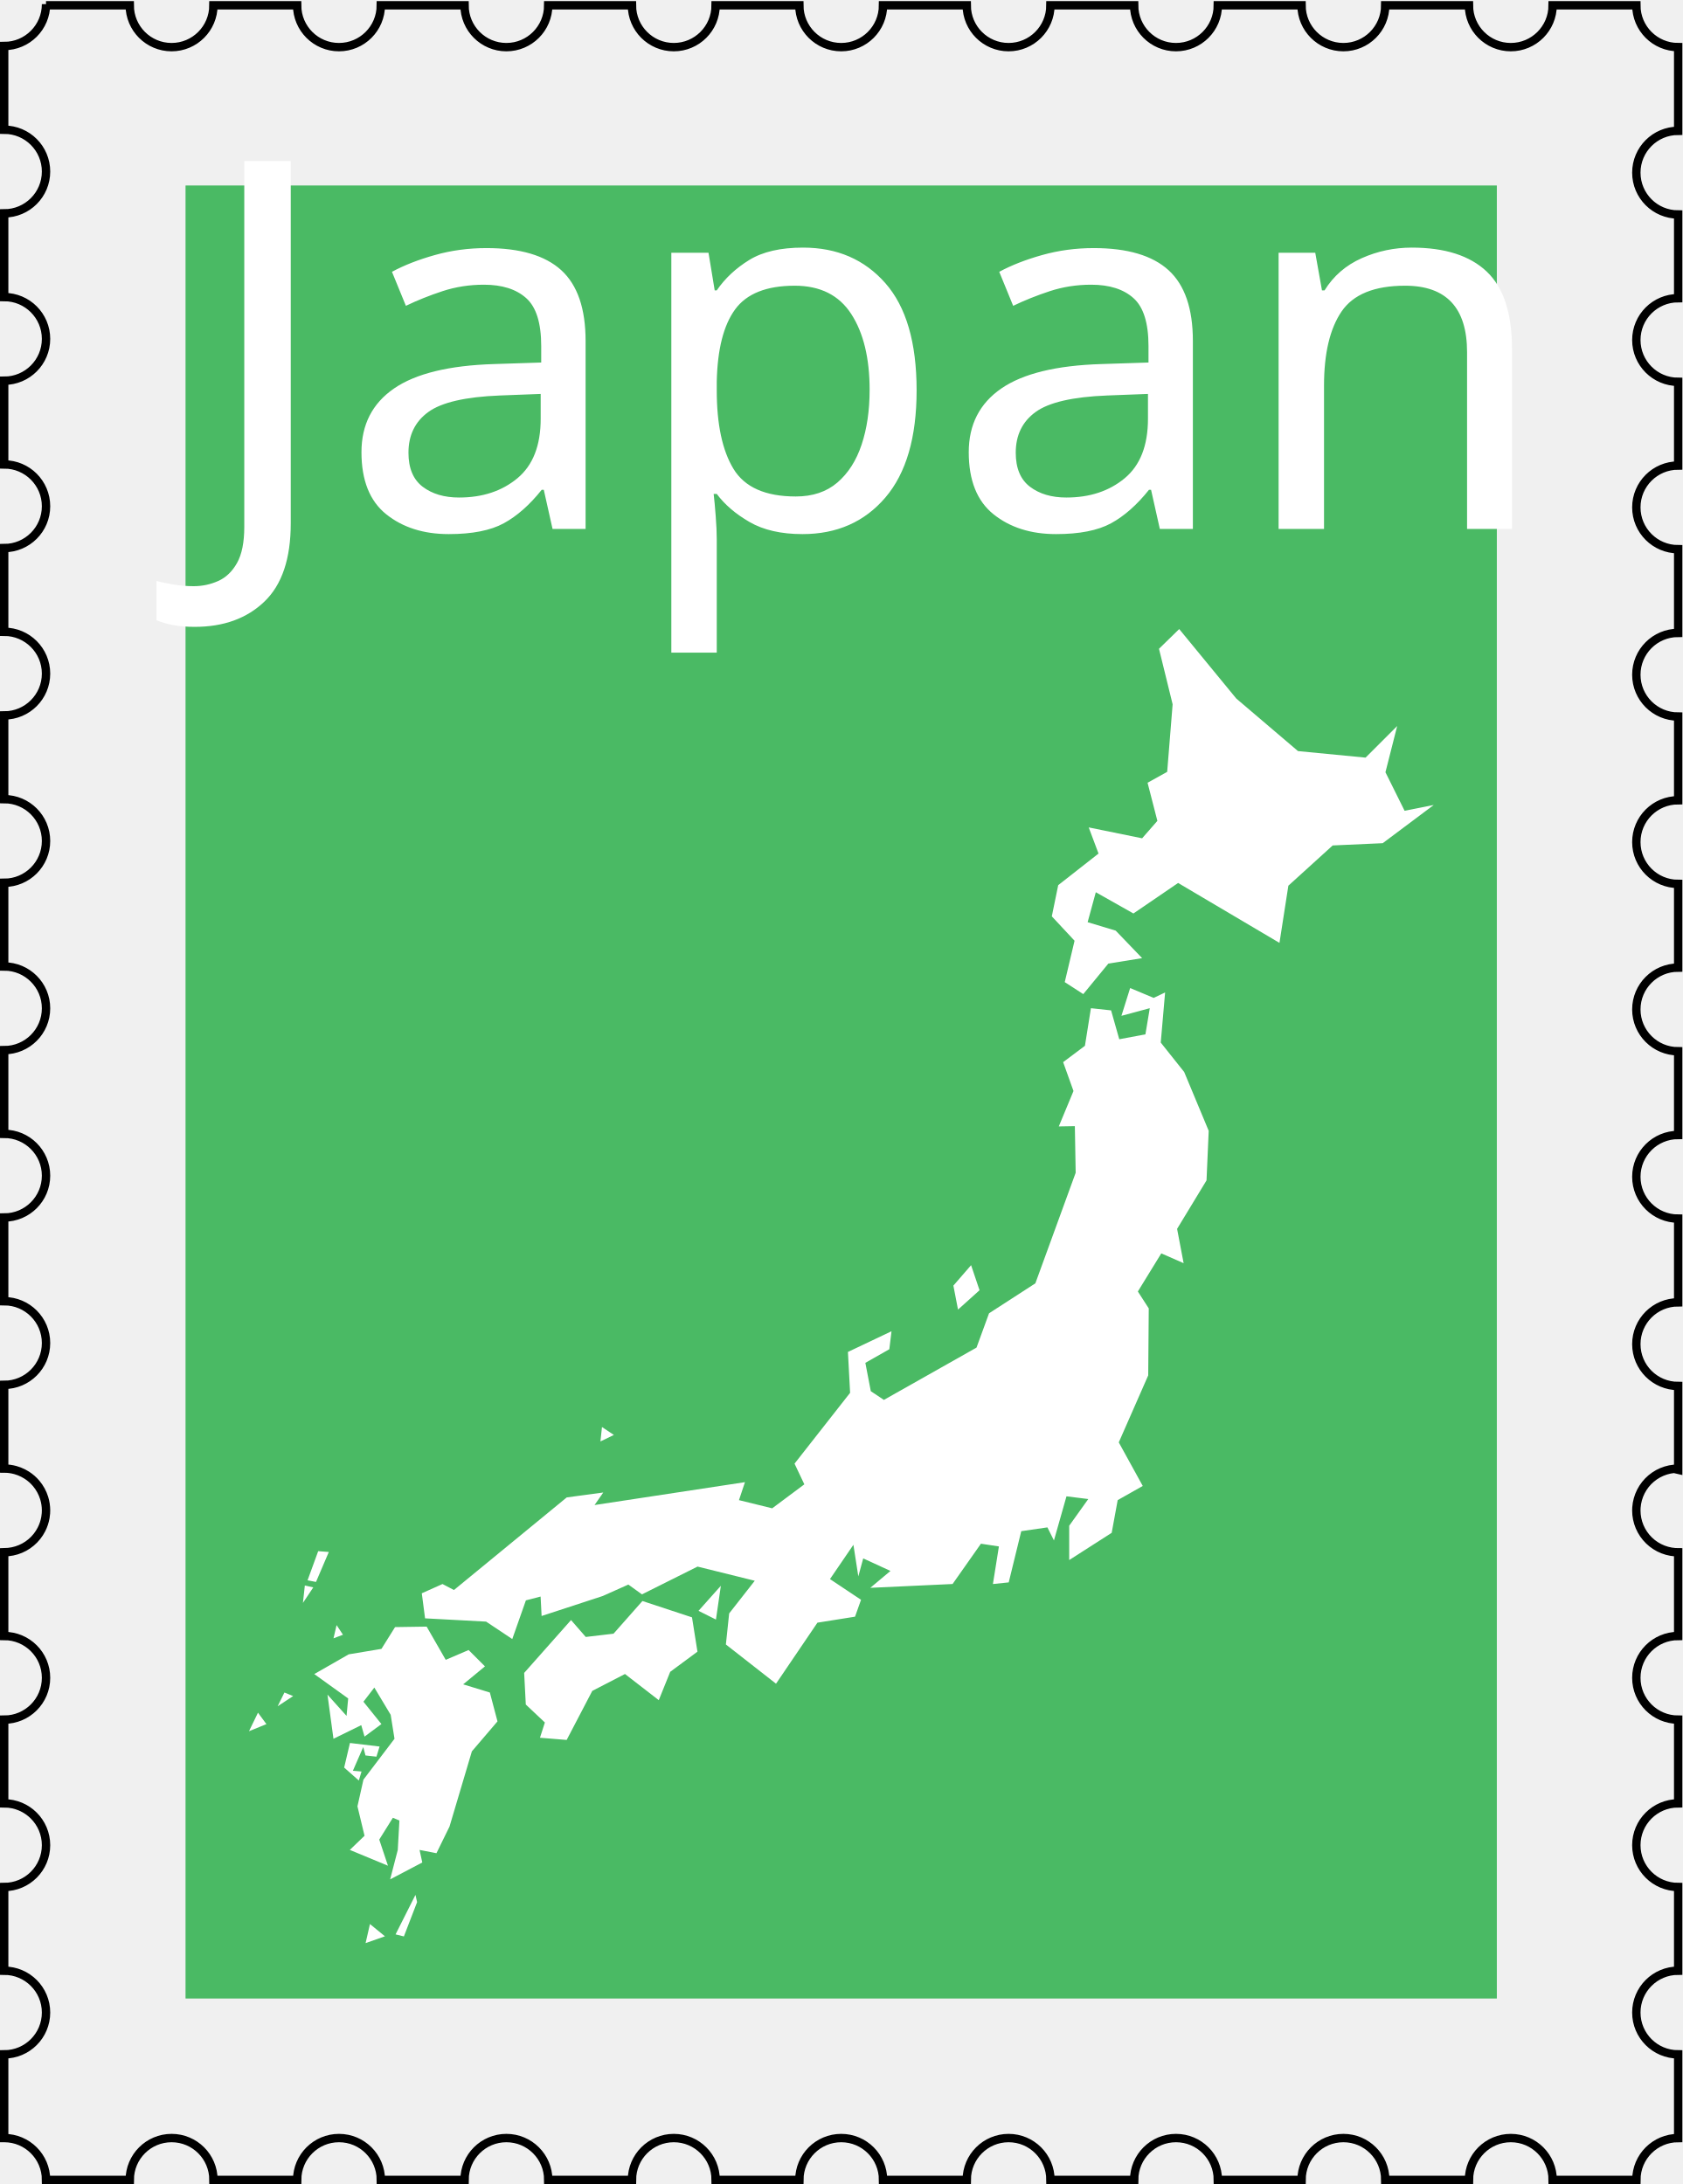
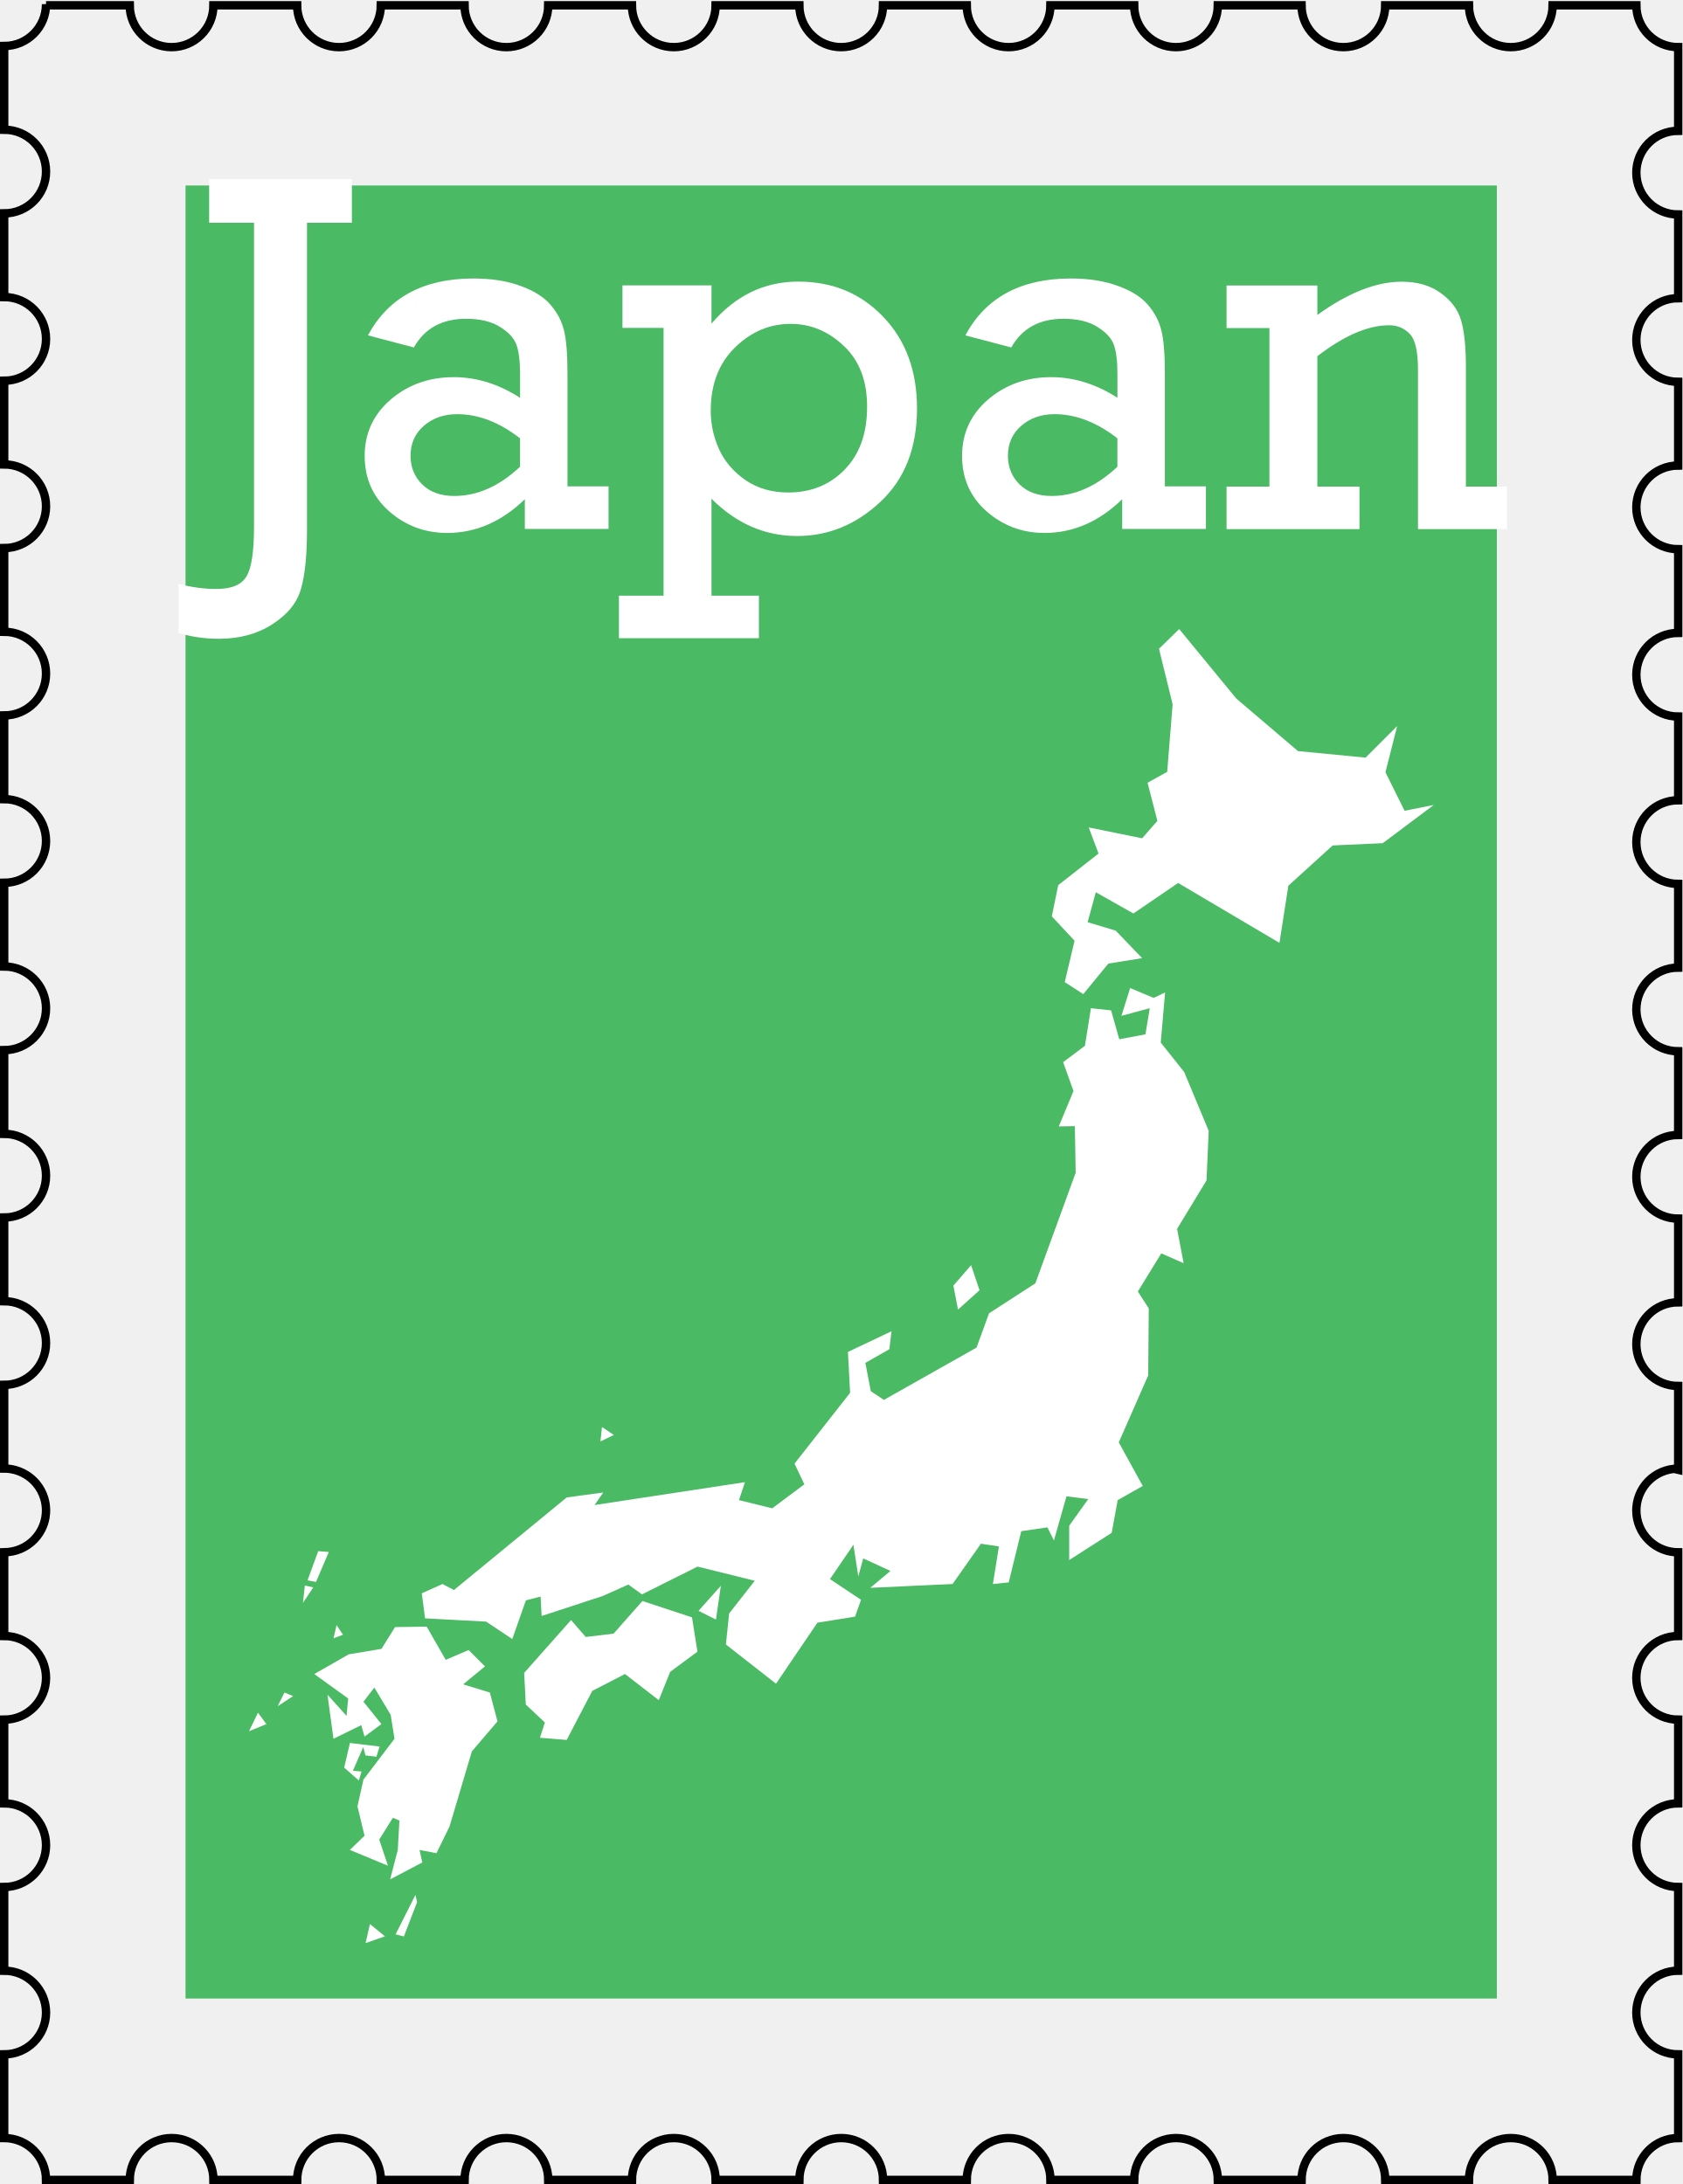
<svg xmlns="http://www.w3.org/2000/svg" id="japan-stamp" height="783" width="603" version="1.1" viewBox="0 0 603 783">
  <g id="border" transform="translate(1.5 -270.9)">
    <path d="m15 272.4a15 15 0 0 1 -15 15v30a15 15 0 0 1 15 15 15 15 0 0 1 -15 15v30a15 15 0 0 1 15 15 15 15 0 0 1 -15 15v30a15 15 0 0 1 15 15 15 15 0 0 1 -15 15v30a15 15 0 0 1 15 15 15 15 0 0 1 -15 15v30a15 15 0 0 1 15 15 15 15 0 0 1 -15 15v30a15 15 0 0 1 15 15 15 15 0 0 1 -15 15v30a15 15 0 0 1 15 15 15 15 0 0 1 -15 15v30a15 15 0 0 1 15 15 15 15 0 0 1 -15 15v30a15 15 0 0 1 4.012 0.547 15 15 0 0 1 2.793 1.086 15 15 0 0 1 1.301 0.746 15 15 0 0 1 3.367 2.957 15 15 0 0 1 2.857 5.23 15 15 0 0 1 0.67 4.434 15 15 0 0 1 -0.037 1.061 15 15 0 0 1 -0.182 1.488 15 15 0 0 1 -1.414 4.256 15 15 0 0 1 -0.746 1.301 15 15 0 0 1 -0.871 1.219 15 15 0 0 1 -0.99 1.127 15 15 0 0 1 -2.291 1.93 15 15 0 0 1 -1.277 0.783 15 15 0 0 1 -5.693 1.762 15 15 0 0 1 -1.499 0.1v30a15 15 0 0 1 15 15 15 15 0 0 1 -15 15v30a15 15 0 0 1 15 15 15 15 0 0 1 -15 15v30a15 15 0 0 1 15 15 15 15 0 0 1 -15 15v30a15 15 0 0 1 0.006 0 15 15 0 0 1 15 15h30a15 15 0 0 1 15 -15 15 15 0 0 1 15 15h30a15 15 0 0 1 15 -15 15 15 0 0 1 15 15h30a15 15 0 0 1 15 -15 15 15 0 0 1 15 15h30a15 15 0 0 1 15 -15 15 15 0 0 1 15 15h30a15 15 0 0 1 15 -15 15 15 0 0 1 15 15h30a15 15 0 0 1 15 -15 15 15 0 0 1 15 15h30a15 15 0 0 1 15 -15 15 15 0 0 1 15 15h30a15 15 0 0 1 15 -15 15 15 0 0 1 15 15h30a15 15 0 0 1 15 -15 15 15 0 0 1 15 15h30a15 15 0 0 1 14.99 -15v-30a15 15 0 0 1 -15 -15 15 15 0 0 1 15 -15v-30a15 15 0 0 1 -15 -15 15 15 0 0 1 15 -15v-30a15 15 0 0 1 -15 -15 15 15 0 0 1 15 -15v-30a15 15 0 0 1 -1.061 -0.037 15 15 0 0 1 -1.488 -0.182 15 15 0 0 1 -5.557 -2.16 15 15 0 0 1 -1.219 -0.871 15 15 0 0 1 -1.127 -0.99 15 15 0 0 1 -1.93 -2.291 15 15 0 0 1 -0.783 -1.277 15 15 0 0 1 -0.652 -1.35 15 15 0 0 1 -0.885 -2.861 15 15 0 0 1 -0.225 -1.482 15 15 0 0 1 -0.074 -1.498 15 15 0 0 1 0.037 -1.061 15 15 0 0 1 0.51 -2.951 15 15 0 0 1 0.473 -1.424 15 15 0 0 1 1.359 -2.67 15 15 0 0 1 4.152 -4.275 15 15 0 0 1 2.627 -1.436 15 15 0 0 1 1.408 -0.514 15 15 0 0 1 1.453 -0.371 15 15 0 0 1 1.482 -0.225 15 15 0 0 1 1.5 0.3v-30a15 15 0 0 1 -15 -15 15 15 0 0 1 15 -15v-30a15 15 0 0 1 -15 -15 15 15 0 0 1 15 -15v-30a15 15 0 0 1 -15 -15 15 15 0 0 1 15 -15v-30a15 15 0 0 1 -15 -15 15 15 0 0 1 15 -15v-30a15 15 0 0 1 -15 -15 15 15 0 0 1 15 -15v-30a15 15 0 0 1 -15 -15 15 15 0 0 1 15 -15v-30a15 15 0 0 1 -15 -15 15 15 0 0 1 15 -15v-30a15 15 0 0 1 -15 -15 15 15 0 0 1 15 -15v-30a15 15 0 0 1 -15 -15h-30a15 15 0 0 1 -15 15 15 15 0 0 1 -15 -15h-30a15 15 0 0 1 -15 15 15 15 0 0 1 -15 -15h-30a15 15 0 0 1 -15 15 15 15 0 0 1 -15 -15h-30a15 15 0 0 1 -15 15 15 15 0 0 1 -15 -15h-30a15 15 0 0 1 -15 15 15 15 0 0 1 -15 -15h-30a15 15 0 0 1 -15 15 15 15 0 0 1 -15 -15h-30a15 15 0 0 1 -15 15 15 15 0 0 1 -15 -15h-30a15 15 0 0 1 -15 15 15 15 0 0 1 -15 -15h-30a15 15 0 0 1 -15 15 15 15 0 0 1 -15 -15h-30z" stroke="#000" stroke-miterlimit="4.8" stroke-width="3" fill="none" />
  </g>
  <g id="background" transform="translate(1.5,-218.5)">
    <rect height="650" width="470" y="285" x="65" fill="#4aba64" />
  </g>
-   <g id="content" transform="translate(1.5,-218.5)">
-     <text style="word-spacing:0px;letter-spacing:0px" xml:space="preserve" transform="scale(1.001 .9992)" line-height="75%" font-size="184.9px" y="408.47" x="68.954" font-family="Rockwell" fill="#ffffff">
-       <tspan x="68.954" y="408.47">Japan</tspan>
-     </text>
-     <path d="m131.1 908.3 5.371 4.395-6.934 2.441zm16.31-10.45-7.129 14.16 2.979 0.732 4.736-12.3zm-28.27-96.72 2.289 3.449-3.394 1.283zm-11.38-14.21 3.027 0.684-3.711 5.566zm0.977-1.855 3.027 0.586 4.59-10.74-3.809-0.293zm-17.77 47.46 3.027 4.102-6.25 2.539zm9.473-7.227 3.125 1.27-5.543 3.652zm34.11 19.36-10.62-1.27-2.075 8.813 5.249 4.639 0.977-3.223-3.101-0.269 3.711-8.496 0.806 3.003 3.931 0.439zm16.87-42.99 6.836 11.91 8.203-3.516 5.859 5.859-7.812 6.445 9.57 2.93 2.734 10.35-9.18 10.74-8.008 26.95-4.688 9.57-6.055-1.172 0.977 4.492-11.52 6.055 2.734-10.55 0.586-10.55-2.344-0.977-4.883 7.812 3.125 9.375-13.67-5.664 5.273-5.078-2.539-10.55 2.148-9.57 11.13-14.65-1.367-8.594-5.859-9.766-3.906 5.078 6.445 8.008-6.055 4.492-1.172-4.102-9.961 4.883-2.148-15.82 6.836 7.617 0.586-6.25-12.15-8.746 12.35-7.075 11.72-1.953 4.883-7.812zm77.34-9.18 17.77 5.859 1.953 12.3-9.766 7.227-4.102 10.16-12.11-9.375-11.72 6.055-9.18 17.58-9.57-0.781 1.758-5.469-6.836-6.445-0.586-11.33 16.8-18.95 5.273 6.055 9.961-1.172zm117.8-120.4-6.348 7.324 1.66 8.594 7.715-6.934zm-132.3 58.03-0.552 5.162 4.816-2.331zm42.61 56.91-8.008 8.984 6.25 3.125zm146.7-214.3-3.125 9.961 10.16-2.734-1.562 9.375-9.375 1.758-2.93-10.35-7.227-0.781-2.148 13.48-7.812 5.859 3.711 10.35-5.273 12.7 5.762-0.098 0.293 16.7-14.45 39.65-16.6 10.74-4.492 12.3-33.2 18.75-4.688-3.125-1.953-10.16 8.594-4.883 0.781-6.445-15.62 7.422 0.781 14.65-19.92 25.39 3.516 7.422-11.52 8.594-11.91-2.93 2.148-6.445-53.91 8.203 3.125-4.492-13.09 1.758-40.43 33.2-4.102-2.148-7.422 3.32 1.172 8.984 21.88 1.172 9.375 6.25 4.883-13.87 5.273-1.367 0.358 6.973 21.91-7.168 9.18-4.102 4.883 3.516 19.92-9.961 20.51 5.078-9.18 11.72-1.172 11.13 17.97 14.06 14.84-21.88 13.48-2.148 2.148-6.055-11.13-7.422 8.398-12.3 1.758 11.33 1.758-6.445 9.766 4.492-7.227 6.055 29.49-1.367 10.16-14.45 6.445 0.977-2.148 13.48 5.664-0.586 4.492-18.36 9.375-1.367 2.344 4.688 4.492-15.82 7.812 0.977-6.836 9.57v12.3l15.23-9.766 2.148-11.72 8.984-5.078-8.594-15.62 10.55-24.02 0.195-24.02-3.906-6.055 8.398-13.67 8.008 3.516-2.344-12.3 10.55-17.38 0.781-17.77-8.789-21.09-8.398-10.55 1.562-17.97-4.102 1.953zm17.58-128.7 20.46 24.91 22.12 18.84 24.22 2.344 11.33-11.33-4.206 16.57 6.86 13.81 10.45-2.074-18.29 13.7-17.93 0.809-15.89 14.43-3.184 20.5-36.33-21.48-16.02 10.94-13.48-7.617-2.93 10.74 10.06 3.027 9.473 9.863-12.11 1.953-8.984 10.94-6.641-4.297 3.516-14.84-8.151-8.741 2.292-11.18 14.45-11.33-3.516-9.375 19.14 3.906 5.469-6.25-3.516-13.67 7.031-3.906 1.953-24.22-4.887-19.9z" fill-rule="evenodd" fill="#fff" />
+   <g id="content" transform="translate(1.5,-218.5)" fill="#fff">
+     <g transform="scale(1.001 .9992)">
+       <path style="" d="m62.45 445.8v-17.61q7.044 1.806 13.55 1.806 8.127 0 10.75-4.515 2.709-4.425 2.709-17.88v-109h-16.07v-15.71h51.11v15.71h-16.07v109.9q0 14.18-2.167 21.49-2.077 7.405-10.2 12.64-8.037 5.238-19.14 5.238-7.676 0-14.45-2.077z" />
+       <path style="" d="m216.4 393.2v15.26h-29.98v-10.66q-12.46 12.1-27.81 12.1-11.92 0-20.77-7.766-8.76-7.766-8.76-19.87 0-12.19 9.301-20.23 9.392-8.037 22.58-8.037 12.28 0 23.75 7.405v-8.669q0-6.683-1.264-10.29-1.264-3.612-5.96-6.502-4.606-2.89-12.1-2.89-12.91 0-18.69 10.29l-16.44-4.335q10.93-20.41 37.75-20.41 9.843 0 16.98 2.709 7.224 2.619 10.75 6.863 3.522 4.154 4.696 9.03 1.264 4.876 1.264 15.53v40.46h14.72zm-31.7-17.25q-11.11-8.669-22.49-8.669-7.134 0-11.92 4.154t-4.786 10.75q0 6.141 4.154 10.29 4.244 4.154 11.47 4.154 12.46 0 23.57-10.48v-10.2z" />
+       <path style="" d="m236.1 432.4v-96.08h-14.72v-15.26h31.88v13.73q12.82-15.08 31.06-15.08 18.42 0 30.43 12.64 12.1 12.64 12.1 32.87 0 21.22-13.09 33.5t-29.8 12.28q-17.34 0-30.7-13.37v34.77h16.98v15.26h-50.12v-15.26h15.98zm16.89-66.37q0 7.224 2.98 13.82 2.98 6.592 9.482 11.11 6.502 4.425 15.26 4.425 12.28 0 20.23-8.218 8.037-8.218 8.037-22.58 0-14-8.398-21.85-8.308-7.857-18.96-7.857-11.38 0-20.05 8.579-8.579 8.489-8.579 22.58z" />
+       <path style="" d="m430.3 393.2v15.26h-29.98v-10.66q-12.46 12.1-27.81 12.1-11.92 0-20.77-7.766-8.76-7.766-8.76-19.87 0-12.19 9.301-20.23 9.392-8.037 22.58-8.037 12.28 0 23.75 7.405v-8.669q0-6.683-1.264-10.29-1.264-3.612-5.96-6.502-4.606-2.89-12.1-2.89-12.91 0-18.69 10.29l-16.44-4.335q10.93-20.41 37.75-20.41 9.843 0 16.98 2.709 7.224 2.619 10.75 6.863 3.522 4.154 4.696 9.03 1.264 4.876 1.264 15.53v40.46h14.72zm-31.7-17.25q-11.11-8.669-22.49-8.669-7.134 0-11.92 4.154t-4.786 10.75q0 6.141 4.154 10.29 4.244 4.154 11.47 4.154 12.46 0 23.57-10.48v-10.2z" />
+       <path style="" d="m470.2 321.1v10.57q16.53-11.92 30.16-11.92 8.489 0 14 4.064 5.599 3.973 7.315 9.843 1.716 5.78 1.716 16.98v42.62h14.72v15.26h-31.88v-57.16q0-9.934-2.98-12.91-2.98-3.07-7.315-3.07-11.38 0-25.74 11.11v46.78h15.08v15.26h-47.59v-15.26h15.35v-56.89h-15.35v-15.26h32.51z" />
+     </g>
+     <path d="m131.1 908.3 5.371 4.395-6.934 2.441zm16.31-10.45-7.129 14.16 2.979 0.732 4.736-12.3zm-28.27-96.72 2.289 3.449-3.394 1.283zm-11.38-14.21 3.027 0.684-3.711 5.566zm0.977-1.855 3.027 0.586 4.59-10.74-3.809-0.293zm-17.77 47.46 3.027 4.102-6.25 2.539zm9.473-7.227 3.125 1.27-5.543 3.652zm34.11 19.36-10.62-1.27-2.075 8.813 5.249 4.639 0.977-3.223-3.101-0.269 3.711-8.496 0.806 3.003 3.931 0.439zm16.87-42.99 6.836 11.91 8.203-3.516 5.859 5.859-7.812 6.445 9.57 2.93 2.734 10.35-9.18 10.74-8.008 26.95-4.688 9.57-6.055-1.172 0.977 4.492-11.52 6.055 2.734-10.55 0.586-10.55-2.344-0.977-4.883 7.812 3.125 9.375-13.67-5.664 5.273-5.078-2.539-10.55 2.148-9.57 11.13-14.65-1.367-8.594-5.859-9.766-3.906 5.078 6.445 8.008-6.055 4.492-1.172-4.102-9.961 4.883-2.148-15.82 6.836 7.617 0.586-6.25-12.15-8.746 12.35-7.075 11.72-1.953 4.883-7.812zm77.34-9.18 17.77 5.859 1.953 12.3-9.766 7.227-4.102 10.16-12.11-9.375-11.72 6.055-9.18 17.58-9.57-0.781 1.758-5.469-6.836-6.445-0.586-11.33 16.8-18.95 5.273 6.055 9.961-1.172zm117.8-120.4-6.348 7.324 1.66 8.594 7.715-6.934zm-132.3 58.03-0.552 5.162 4.816-2.331zm42.61 56.91-8.008 8.984 6.25 3.125zm146.7-214.3-3.125 9.961 10.16-2.734-1.562 9.375-9.375 1.758-2.93-10.35-7.227-0.781-2.148 13.48-7.812 5.859 3.711 10.35-5.273 12.7 5.762-0.098 0.293 16.7-14.45 39.65-16.6 10.74-4.492 12.3-33.2 18.75-4.688-3.125-1.953-10.16 8.594-4.883 0.781-6.445-15.62 7.422 0.781 14.65-19.92 25.39 3.516 7.422-11.52 8.594-11.91-2.93 2.148-6.445-53.91 8.203 3.125-4.492-13.09 1.758-40.43 33.2-4.102-2.148-7.422 3.32 1.172 8.984 21.88 1.172 9.375 6.25 4.883-13.87 5.273-1.367 0.358 6.973 21.91-7.168 9.18-4.102 4.883 3.516 19.92-9.961 20.51 5.078-9.18 11.72-1.172 11.13 17.97 14.06 14.84-21.88 13.48-2.148 2.148-6.055-11.13-7.422 8.398-12.3 1.758 11.33 1.758-6.445 9.766 4.492-7.227 6.055 29.49-1.367 10.16-14.45 6.445 0.977-2.148 13.48 5.664-0.586 4.492-18.36 9.375-1.367 2.344 4.688 4.492-15.82 7.812 0.977-6.836 9.57v12.3l15.23-9.766 2.148-11.72 8.984-5.078-8.594-15.62 10.55-24.02 0.195-24.02-3.906-6.055 8.398-13.67 8.008 3.516-2.344-12.3 10.55-17.38 0.781-17.77-8.789-21.09-8.398-10.55 1.562-17.97-4.102 1.953zm17.58-128.7 20.46 24.91 22.12 18.84 24.22 2.344 11.33-11.33-4.206 16.57 6.86 13.81 10.45-2.074-18.29 13.7-17.93 0.809-15.89 14.43-3.184 20.5-36.33-21.48-16.02 10.94-13.48-7.617-2.93 10.74 10.06 3.027 9.473 9.863-12.11 1.953-8.984 10.94-6.641-4.297 3.516-14.84-8.151-8.741 2.292-11.18 14.45-11.33-3.516-9.375 19.14 3.906 5.469-6.25-3.516-13.67 7.031-3.906 1.953-24.22-4.887-19.9z" fill-rule="evenodd" />
  </g>
</svg>
